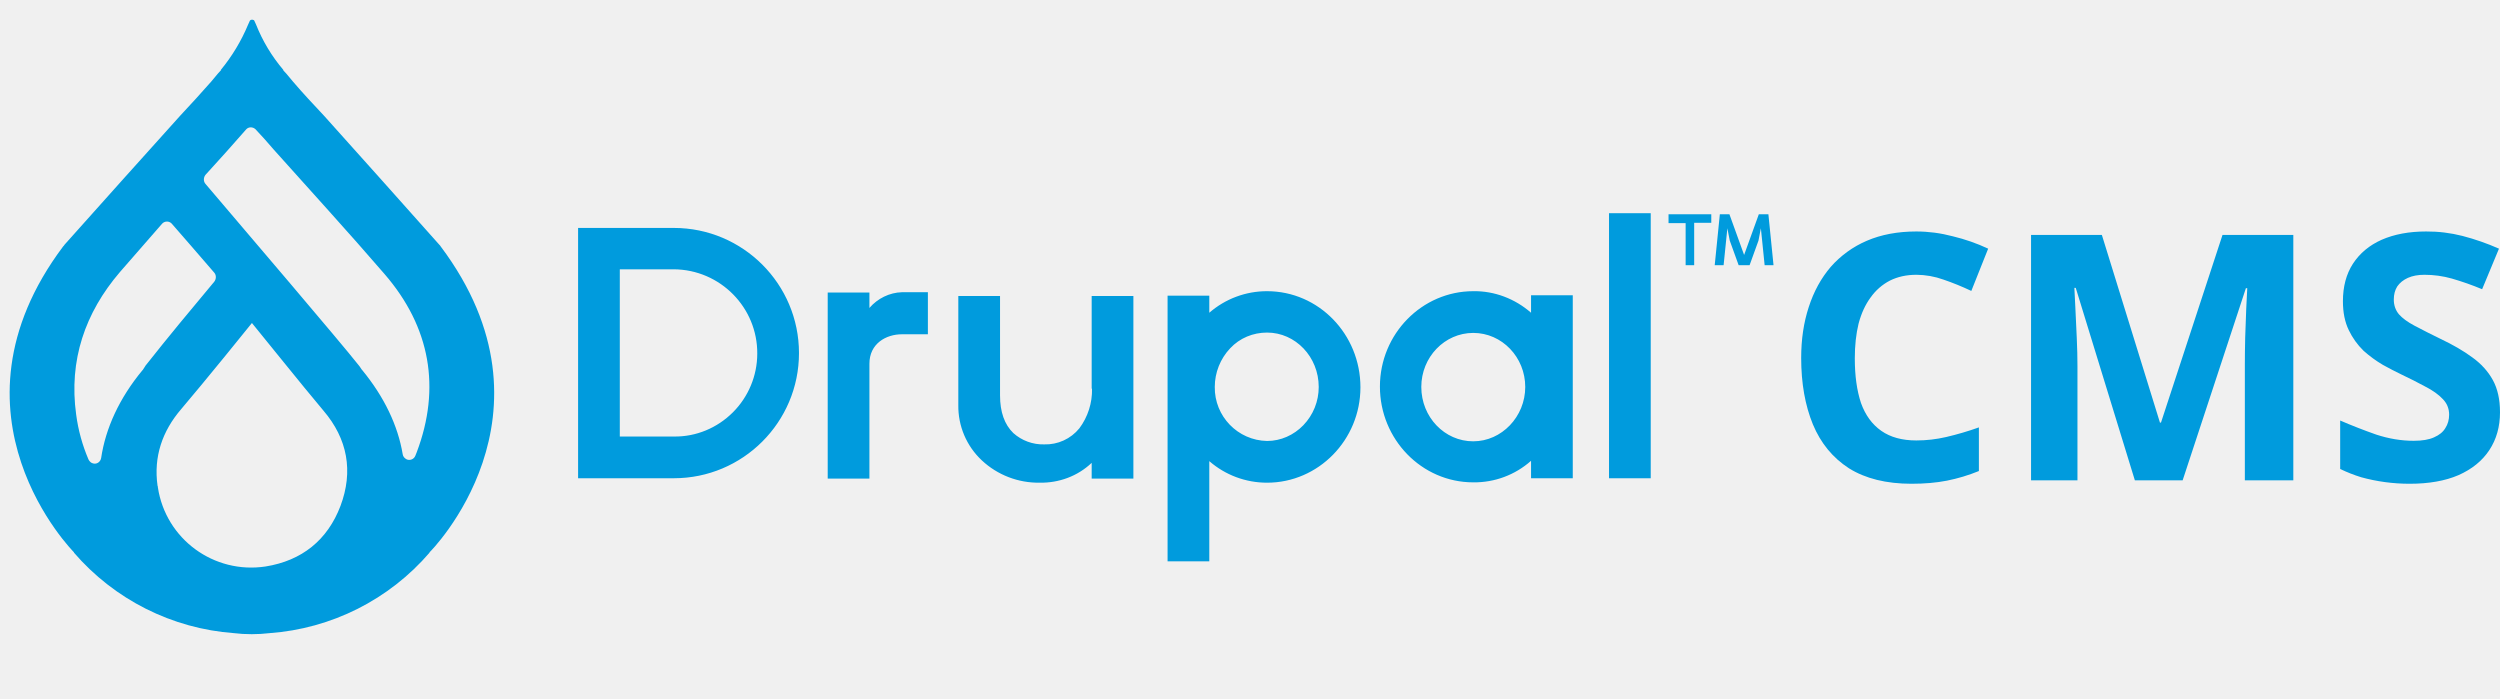
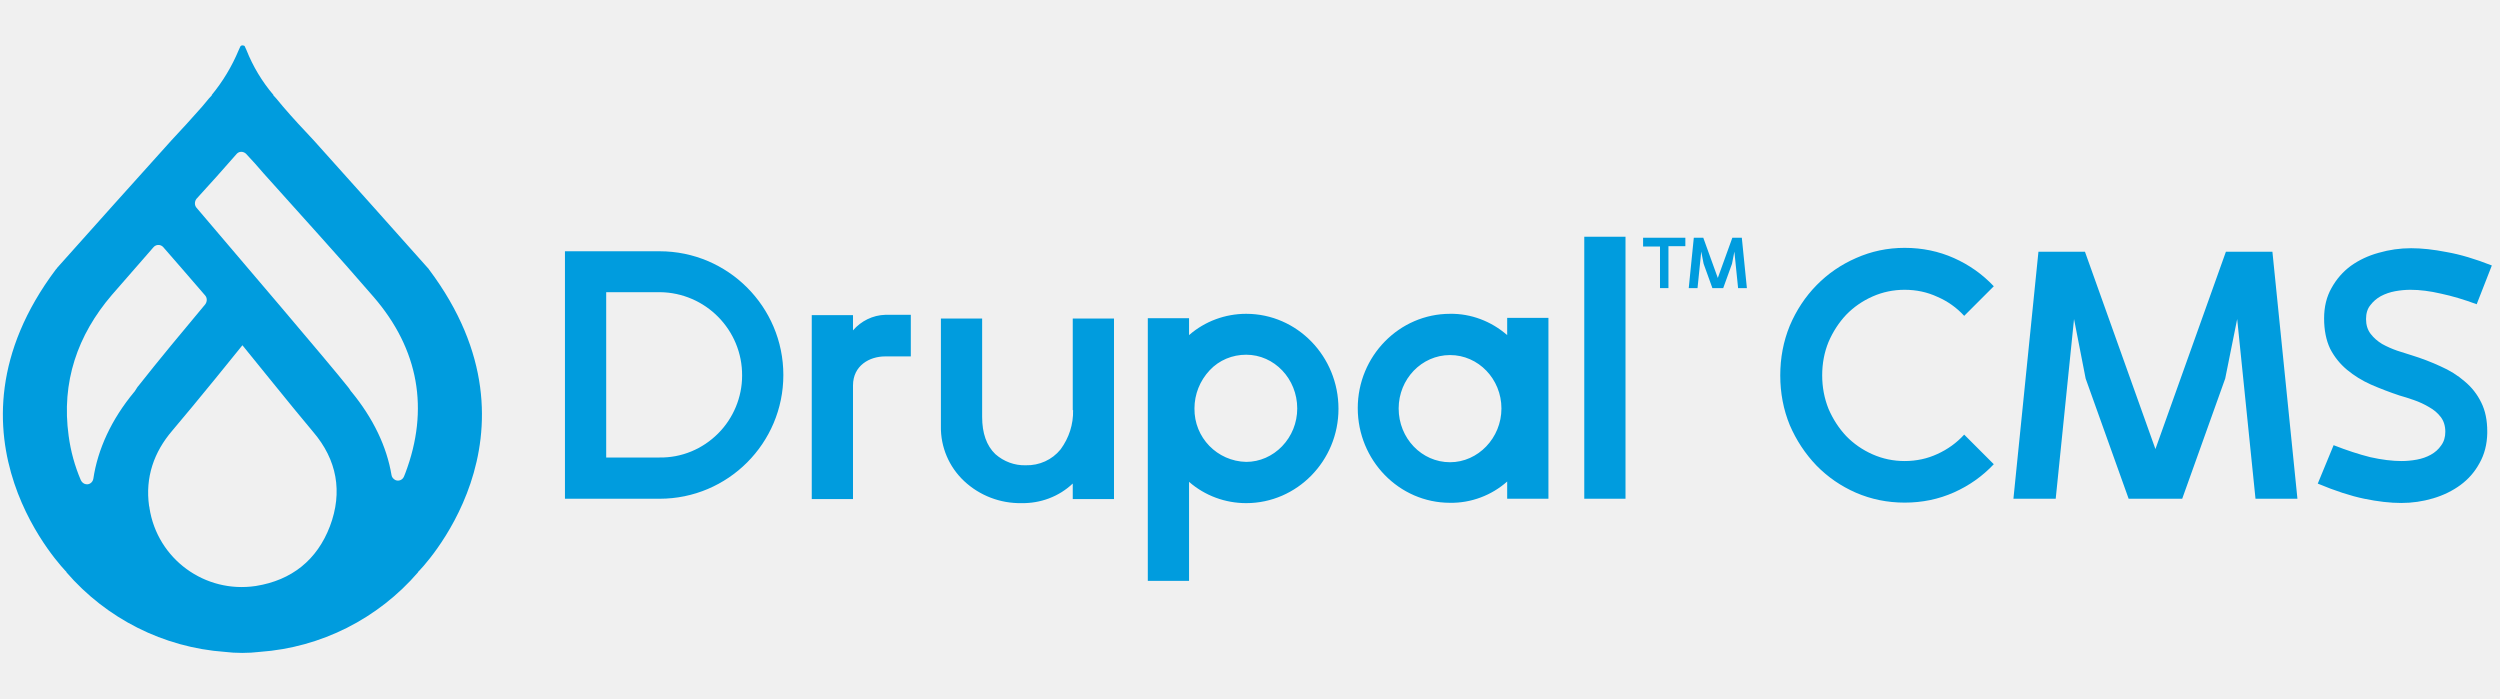
- <svg xmlns="http://www.w3.org/2000/svg" viewBox="0 0 254 71" width="254" height="71" fill="none">
-   <g fill="#009BDD" clip-path="url(#a)">
-     <path d="M44.772 25.035a.608.608 0 0 0-.14-.174 3593.657 3593.657 0 0 0-11.707-13.098c-1.076-1.147-2.153-2.293-3.16-3.475-.244-.277-.453-.555-.696-.833a3.688 3.688 0 0 1-.312-.348h.034a16.545 16.545 0 0 1-2.779-4.62l-.174-.383c0-.035-.034-.035-.07-.07-.034 0-.103-.034-.138-.034h-.035c-.07 0-.104.035-.139.035l-.07.07-.173.381a18.377 18.377 0 0 1-2.78 4.621h.036s-.105.14-.313.348c-.243.278-.452.556-.695.833a149.95 149.95 0 0 1-3.161 3.475A3620.39 3620.39 0 0 0 6.558 24.86a.611.611 0 0 1-.14.174C-6.434 42.163 7.53 56.129 7.53 56.129h-.034a23.786 23.786 0 0 0 16.293 8.2c.556.07 1.146.104 1.771.104h.035c.59 0 1.181-.035 1.772-.104a23.716 23.716 0 0 0 16.293-8.2h-.035c.035 0 14-13.966 1.147-31.094ZM14.826 37.09l-.313.487-.035.034c-2.362 2.85-3.752 5.907-4.203 8.93-.07.381-.417.625-.764.555-.244-.035-.417-.208-.522-.417a17.366 17.366 0 0 1-1.25-4.551c-.764-5.524.903-10.353 4.446-14.488l4.274-4.899a.663.663 0 0 1 .938-.069l.069.07c1.146 1.32 2.64 3.022 4.308 4.968.208.243.208.625 0 .903-2.293 2.745-4.725 5.663-6.914 8.443l-.034.034Zm19.767 14.314c-1.32 3.474-3.926 5.56-7.608 6.15-5.246.799-10.144-2.78-10.943-8.026 0-.07 0-.104-.035-.174-.417-2.953.486-5.558 2.397-7.782 2.223-2.606 7.122-8.65 7.191-8.755.105.104 5.316 6.601 7.26 8.894 2.468 2.884 3.058 6.184 1.738 9.693Zm7.747-5.454c-.035.104-.104.243-.139.347a.666.666 0 0 1-.868.382c-.209-.104-.383-.278-.417-.52-.487-2.92-1.876-5.838-4.134-8.582l-.035-.035-.209-.313-.139-.173c-1.806-2.293-11.36-13.48-15.528-18.38-.209-.243-.209-.625 0-.903a262.784 262.784 0 0 0 4.134-4.62c.243-.279.66-.279.938-.035l.034.034a49.9 49.9 0 0 1 1.807 2.016c3.787 4.238 7.608 8.407 11.29 12.68 4.656 5.386 5.733 11.57 3.266 18.102Zm127.183-24.181h4.343v.868h-1.737v4.308h-.869v-4.273h-1.737v-.903Zm9.764 5.176-.382-3.752-.243 1.25-.904 2.502h-1.111l-.904-2.501-.243-1.251-.382 3.752h-.903l.521-5.176h.973l1.493 4.134 1.494-4.134h.973l.521 5.176h-.903ZM68.462 23.158h-9.728V48.59h9.728c7.017 0 12.715-5.698 12.715-12.716 0-7.018-5.698-12.716-12.715-12.716Zm6.01 18.726c-1.598 1.599-3.752 2.502-6.01 2.467h-5.49v-16.99h5.49c4.724.036 8.511 3.892 8.476 8.582a8.447 8.447 0 0 1-2.466 5.941Zm89.004 6.706h4.238V21.664h-4.238V48.59ZM88.333 31.288v-1.564h-4.238v18.9h4.238V36.951c0-2.05 1.702-2.988 3.3-2.988h2.64V29.69h-2.64c-1.25.034-2.466.625-3.3 1.598Zm22.616 8.2a6.485 6.485 0 0 1-1.286 4.03 4.43 4.43 0 0 1-3.578 1.632 4.527 4.527 0 0 1-3.126-1.146c-.904-.869-1.355-2.154-1.355-3.822v-10.11h-4.239v11.083a7.54 7.54 0 0 0 2.398 5.628 8.417 8.417 0 0 0 5.871 2.258c1.945.035 3.856-.66 5.28-2.015v1.598h4.238V30.072h-4.238v9.415h.035Zm17.787-9.903a8.91 8.91 0 0 0-5.871 2.19v-1.738h-4.239v26.995h4.239v-10.18a8.91 8.91 0 0 0 5.871 2.19c5.211 0 9.484-4.343 9.484-9.694 0-5.385-4.238-9.763-9.484-9.763Zm3.682 13.62c-.972 1.007-2.293 1.598-3.682 1.598a5.42 5.42 0 0 1-5.315-5.49 5.72 5.72 0 0 1 1.563-3.925c.973-1.043 2.327-1.599 3.752-1.599 2.883 0 5.246 2.467 5.246 5.524a5.58 5.58 0 0 1-1.564 3.892Zm23.137-11.43c-1.633-1.425-3.717-2.224-5.871-2.19-5.211 0-9.484 4.343-9.484 9.694 0 5.35 4.238 9.728 9.484 9.728a8.673 8.673 0 0 0 5.871-2.19v1.773h4.238V30.002h-4.238v1.772Zm-5.871 13.063c-2.918 0-5.28-2.467-5.28-5.525 0-3.022 2.362-5.489 5.28-5.489s5.281 2.467 5.281 5.49c0 3.022-2.397 5.523-5.281 5.523Z" />
-   </g>
-   <path fill="#009BDD" d="M254 41.886c0 1.467-.36 2.748-1.082 3.842-.722 1.094-1.77 1.944-3.143 2.55-1.35.581-3.003.872-4.959.872a18.51 18.51 0 0 1-4.924-.663 15.576 15.576 0 0 1-2.13-.838v-4.924c1.187.512 2.409.989 3.667 1.431 1.28.42 2.549.629 3.806.629.861 0 1.548-.116 2.06-.35.536-.232.92-.546 1.153-.942.256-.396.384-.85.384-1.362 0-.629-.221-1.164-.664-1.606-.419-.443-.989-.85-1.711-1.223a48.07 48.07 0 0 0-2.479-1.257 37.694 37.694 0 0 1-1.886-.978 12.367 12.367 0 0 1-1.956-1.431 7.304 7.304 0 0 1-1.501-2.096c-.396-.815-.594-1.793-.594-2.933 0-1.49.338-2.76 1.013-3.807.698-1.07 1.676-1.886 2.933-2.444 1.281-.559 2.782-.838 4.505-.838a14.6 14.6 0 0 1 3.702.454 24.31 24.31 0 0 1 3.702 1.292l-1.712 4.12a29.253 29.253 0 0 0-3.073-1.082 10.24 10.24 0 0 0-2.793-.384c-.652 0-1.211.105-1.677.314-.465.21-.826.5-1.082.873-.233.373-.349.815-.349 1.327 0 .582.174 1.083.523 1.502.35.396.873.78 1.572 1.152a84.8 84.8 0 0 0 2.619 1.327c1.28.606 2.363 1.234 3.248 1.886.908.652 1.606 1.42 2.095 2.305.489.885.733 1.979.733 3.282Zm-37.098 6.916-6.007-19.556h-.139l.104 2.095c.047.932.094 1.933.14 3.004.047 1.047.07 2.002.07 2.863v11.594h-4.715V23.868h7.194l5.902 19.067h.105l6.251-19.067h7.194v24.934h-4.924V37c0-.792.011-1.7.035-2.724.046-1.024.081-1.99.105-2.899l.104-2.095h-.139l-6.426 19.521h-4.854Zm-22.203-20.884c-1.001 0-1.898.198-2.689.593a5.494 5.494 0 0 0-1.956 1.712c-.535.721-.943 1.606-1.222 2.654-.256 1.047-.384 2.223-.384 3.527 0 1.77.209 3.282.628 4.54.443 1.233 1.13 2.176 2.061 2.828.931.652 2.118.978 3.562.978a13.37 13.37 0 0 0 3.038-.35 30.1 30.1 0 0 0 3.318-.977v4.435a17.79 17.79 0 0 1-3.248.978c-1.071.21-2.27.314-3.597.314-2.561 0-4.68-.524-6.356-1.571-1.653-1.071-2.875-2.561-3.667-4.47-.791-1.933-1.187-4.18-1.187-6.74 0-1.886.256-3.609.768-5.169.512-1.583 1.257-2.945 2.235-4.085a10.258 10.258 0 0 1 3.667-2.654c1.467-.63 3.143-.943 5.029-.943 1.234 0 2.468.162 3.702.488 1.257.303 2.456.722 3.596 1.258l-1.711 4.295a26.71 26.71 0 0 0-2.828-1.152 8.319 8.319 0 0 0-2.759-.49Z" />
-   <defs>
-     <clipPath id="a">
-       <path fill="#fff" d="M1 2h179.155v68.948H1z" />
-     </clipPath>
-   </defs>
+ <svg xmlns="http://www.w3.org/2000/svg" width="254" height="71" viewBox="0 0 823 201" fill="none">
+   <path d="M141.24 74.2C141.129 73.978 141.017 73.866 140.795 73.644C129.888 61.401 114.418 44.039 103.288 31.685C99.838 28.012 96.388 24.339 93.16 20.555C92.381 19.665 91.713 18.775 90.934 17.884C90.266 17.216 89.932 16.771 89.932 16.771H90.044C86.26 12.319 83.254 7.311 81.14 1.969L80.583 0.745C80.583 0.633 80.472 0.633 80.361 0.522C80.249 0.522 80.027 0.411 79.916 0.411H79.804C79.582 0.411 79.47 0.522 79.359 0.522C79.248 0.633 79.248 0.633 79.136 0.745L78.58 1.969C76.354 7.311 73.349 12.319 69.676 16.771H69.788C69.788 16.771 69.454 17.216 68.786 17.884C68.007 18.775 67.339 19.665 66.56 20.555C63.221 24.339 59.882 28.012 56.432 31.685C45.302 44.039 29.721 61.401 18.814 73.644C18.703 73.866 18.591 73.978 18.369 74.2C-22.811 129.07 21.93 173.811 21.93 173.811H21.819C35.063 189.17 53.872 198.63 74.017 200.077C75.798 200.299 77.69 200.411 79.693 200.411H79.804C81.696 200.411 83.588 200.299 85.48 200.077C105.736 198.63 124.434 189.17 137.679 173.811H137.567C137.679 173.811 182.42 129.07 141.24 74.2ZM45.302 112.82L44.301 114.378L44.189 114.49C36.621 123.616 32.169 133.41 30.723 143.093C30.5 144.317 29.387 145.096 28.274 144.874C27.495 144.762 26.938 144.206 26.605 143.538C24.601 138.864 23.266 133.967 22.598 128.958C20.149 111.262 25.492 95.792 36.844 82.547C41.407 77.317 45.97 72.086 50.533 66.855C51.312 65.964 52.648 65.853 53.538 66.632C53.65 66.743 53.65 66.743 53.761 66.855C57.434 71.084 62.219 76.537 67.562 82.77C68.23 83.549 68.23 84.773 67.562 85.664C60.216 94.456 52.425 103.805 45.414 112.709L45.302 112.82ZM108.63 158.674C104.401 169.804 96.054 176.482 84.256 178.374C67.45 180.934 51.758 169.47 49.198 152.664C49.198 152.442 49.198 152.331 49.086 152.108C47.751 142.648 50.645 134.3 56.766 127.177C63.889 118.83 79.582 99.465 79.804 99.131C80.138 99.465 96.833 120.277 103.065 127.623C110.967 136.86 112.859 147.433 108.63 158.674ZM133.449 141.201C133.338 141.535 133.115 141.98 133.004 142.314C132.559 143.427 131.335 143.983 130.222 143.538C129.554 143.204 128.997 142.648 128.886 141.869C127.328 132.52 122.876 123.171 115.642 114.378L115.531 114.267L114.863 113.265L114.418 112.709C108.63 105.363 78.024 69.526 64.668 53.833C64 53.054 64 51.83 64.668 50.939C69.12 46.042 73.572 41.145 77.912 36.137C78.691 35.246 80.027 35.246 80.917 36.026L81.029 36.137C83.032 38.252 84.924 40.366 86.816 42.592C98.947 56.17 111.19 69.526 122.987 83.215C137.901 100.466 141.351 120.277 133.449 141.201Z" fill="#009CDE" />
+   <path d="M540.907 63.737H554.819V66.519H549.254V80.32H546.471V66.63H540.907V63.737Z" fill="#009CDE" />
+   <path d="M572.181 80.32L570.957 68.3L570.178 72.306L567.284 80.32H563.722L560.829 72.306L560.05 68.3L558.825 80.32H555.932L557.601 63.737H560.717L565.503 76.981L570.289 63.737H573.405L575.075 80.32H572.181Z" fill="#009CDE" />
+   <path d="M217.144 68.192H185.981V149.661H217.144C239.626 149.661 257.879 131.408 257.879 108.927C257.879 86.445 239.626 68.192 217.144 68.192ZM236.399 128.181C231.279 133.301 224.379 136.194 217.144 136.083H199.559V81.659H217.144C232.281 81.77 244.412 94.124 244.301 109.149C244.301 116.272 241.407 123.173 236.399 128.181ZM521.541 149.661H535.119V63.406H521.541V149.661ZM280.806 94.235V89.227H267.228V149.772H280.806V112.377C280.806 105.81 286.259 102.805 291.379 102.805H299.838V89.116H291.379C287.372 89.227 283.477 91.119 280.806 94.235ZM353.26 120.501C353.371 125.176 351.924 129.628 349.142 133.412C346.36 136.862 342.13 138.754 337.678 138.643C334.006 138.754 330.444 137.419 327.662 134.97C324.768 132.188 323.321 128.07 323.321 122.727V90.34H309.743V125.844C309.632 132.633 312.414 139.199 317.423 143.874C322.542 148.659 329.331 151.219 336.232 151.108C342.464 151.219 348.586 148.993 353.149 144.653V149.772H366.727V90.34H353.149V120.501H353.26ZM410.244 88.782C403.344 88.782 396.666 91.23 391.435 95.794V90.229H377.857V176.706H391.435V144.096C396.666 148.659 403.344 151.108 410.244 151.108C426.938 151.108 440.628 137.196 440.628 120.056C440.628 102.805 427.05 88.782 410.244 88.782ZM422.041 132.41C418.925 135.638 414.696 137.53 410.244 137.53C400.672 137.307 393.104 129.516 393.216 119.945C393.216 115.27 394.996 110.819 398.224 107.368C401.34 104.03 405.681 102.249 410.244 102.249C419.482 102.249 427.05 110.151 427.05 119.945C427.05 124.619 425.269 129.071 422.041 132.41ZM496.165 95.794C490.934 91.23 484.256 88.671 477.356 88.782C460.661 88.782 446.972 102.694 446.972 119.834C446.972 136.973 460.55 150.997 477.356 150.997C484.256 151.108 491.045 148.548 496.165 143.985V149.661H509.743V90.117H496.165V95.794ZM477.356 137.641C468.007 137.641 460.439 129.739 460.439 119.945C460.439 110.262 468.007 102.36 477.356 102.36C486.705 102.36 494.273 110.262 494.273 119.945C494.273 129.628 486.593 137.641 477.356 137.641Z" fill="#009CDE" />
+   <path d="M656.356 138.293C652.644 142.237 648.275 145.33 643.248 147.573C638.221 149.815 632.808 150.937 627.008 150.937C621.363 150.937 616.027 149.854 611 147.689C606.051 145.523 601.72 142.546 598.008 138.757C594.296 134.89 591.357 130.443 589.192 125.417C587.104 120.313 586.06 114.861 586.06 109.061C586.06 103.261 587.104 97.809 589.192 92.705C591.357 87.601 594.296 83.154 598.008 79.365C601.72 75.575 606.051 72.598 611 70.433C616.027 68.19 621.363 67.069 627.008 67.069C632.808 67.069 638.221 68.19 643.248 70.433C648.275 72.675 652.644 75.769 656.356 79.713L646.612 89.457C644.137 86.75 641.199 84.662 637.796 83.193C634.471 81.646 630.875 80.873 627.008 80.873C623.296 80.873 619.777 81.607 616.452 83.077C613.127 84.546 610.227 86.557 607.752 89.109C605.355 91.661 603.421 94.638 601.952 98.041C600.56 101.443 599.864 105.117 599.864 109.061C599.864 112.927 600.56 116.601 601.952 120.081C603.421 123.483 605.355 126.461 607.752 129.013C610.227 131.565 613.127 133.575 616.452 135.045C619.777 136.514 623.296 137.249 627.008 137.249C630.875 137.249 634.471 136.475 637.796 134.929C641.199 133.382 644.137 131.255 646.612 128.549L656.356 138.293ZM742.51 149.661L736.478 90.501L732.534 110.105L718.382 149.661H700.75L686.598 110.105L682.77 90.501L676.738 149.661H662.818L671.054 68.345H686.366L709.566 133.305L732.766 68.345H748.078L756.314 149.661H742.51ZM793.98 102.449C797.228 103.454 800.36 104.653 803.376 106.045C806.392 107.359 809.06 109.022 811.38 111.033C813.7 112.966 815.517 115.286 816.832 117.993C818.147 120.622 818.804 123.793 818.804 127.505C818.804 127.659 818.804 127.853 818.804 128.085C818.727 131.797 817.876 135.083 816.252 137.945C814.705 140.806 812.617 143.203 809.988 145.137C807.359 147.07 804.343 148.539 800.94 149.545C797.537 150.55 794.057 151.053 790.5 151.053C786.865 151.053 782.805 150.589 778.32 149.661C773.835 148.733 768.731 147.07 763.008 144.673L768.228 132.029C772.559 133.73 776.58 135.045 780.292 135.973C784.081 136.823 787.523 137.249 790.616 137.249C792.24 137.249 793.903 137.094 795.604 136.785C797.305 136.475 798.852 135.934 800.244 135.161C801.636 134.387 802.757 133.382 803.608 132.145C804.536 130.907 805 129.399 805 127.621C805 125.687 804.497 124.063 803.492 122.749C802.487 121.434 801.211 120.351 799.664 119.501C798.117 118.573 796.455 117.799 794.676 117.181C792.897 116.562 791.312 116.059 789.92 115.673C786.672 114.59 783.54 113.391 780.524 112.077C777.585 110.762 774.956 109.138 772.636 107.205C770.316 105.271 768.46 102.951 767.068 100.245C765.753 97.461 765.096 94.135 765.096 90.269C765.096 86.479 765.908 83.154 767.532 80.293C769.156 77.354 771.283 74.918 773.912 72.985C776.619 71.051 779.673 69.621 783.076 68.693C786.556 67.687 790.113 67.185 793.748 67.185C797.228 67.185 801.133 67.61 805.464 68.461C809.872 69.234 814.821 70.703 820.312 72.869L815.324 85.629C811.148 84.082 807.243 82.922 803.608 82.149C799.973 81.298 796.609 80.873 793.516 80.873C791.892 80.873 790.229 81.027 788.528 81.337C786.827 81.646 785.241 82.187 783.772 82.961C782.38 83.734 781.22 84.739 780.292 85.977C779.364 87.137 778.9 88.645 778.9 90.501C778.9 92.434 779.403 94.058 780.408 95.373C781.413 96.687 782.689 97.809 784.236 98.737C785.783 99.587 787.445 100.322 789.224 100.941C791.003 101.482 792.588 101.985 793.98 102.449Z" fill="#009CDE" />
</svg>
